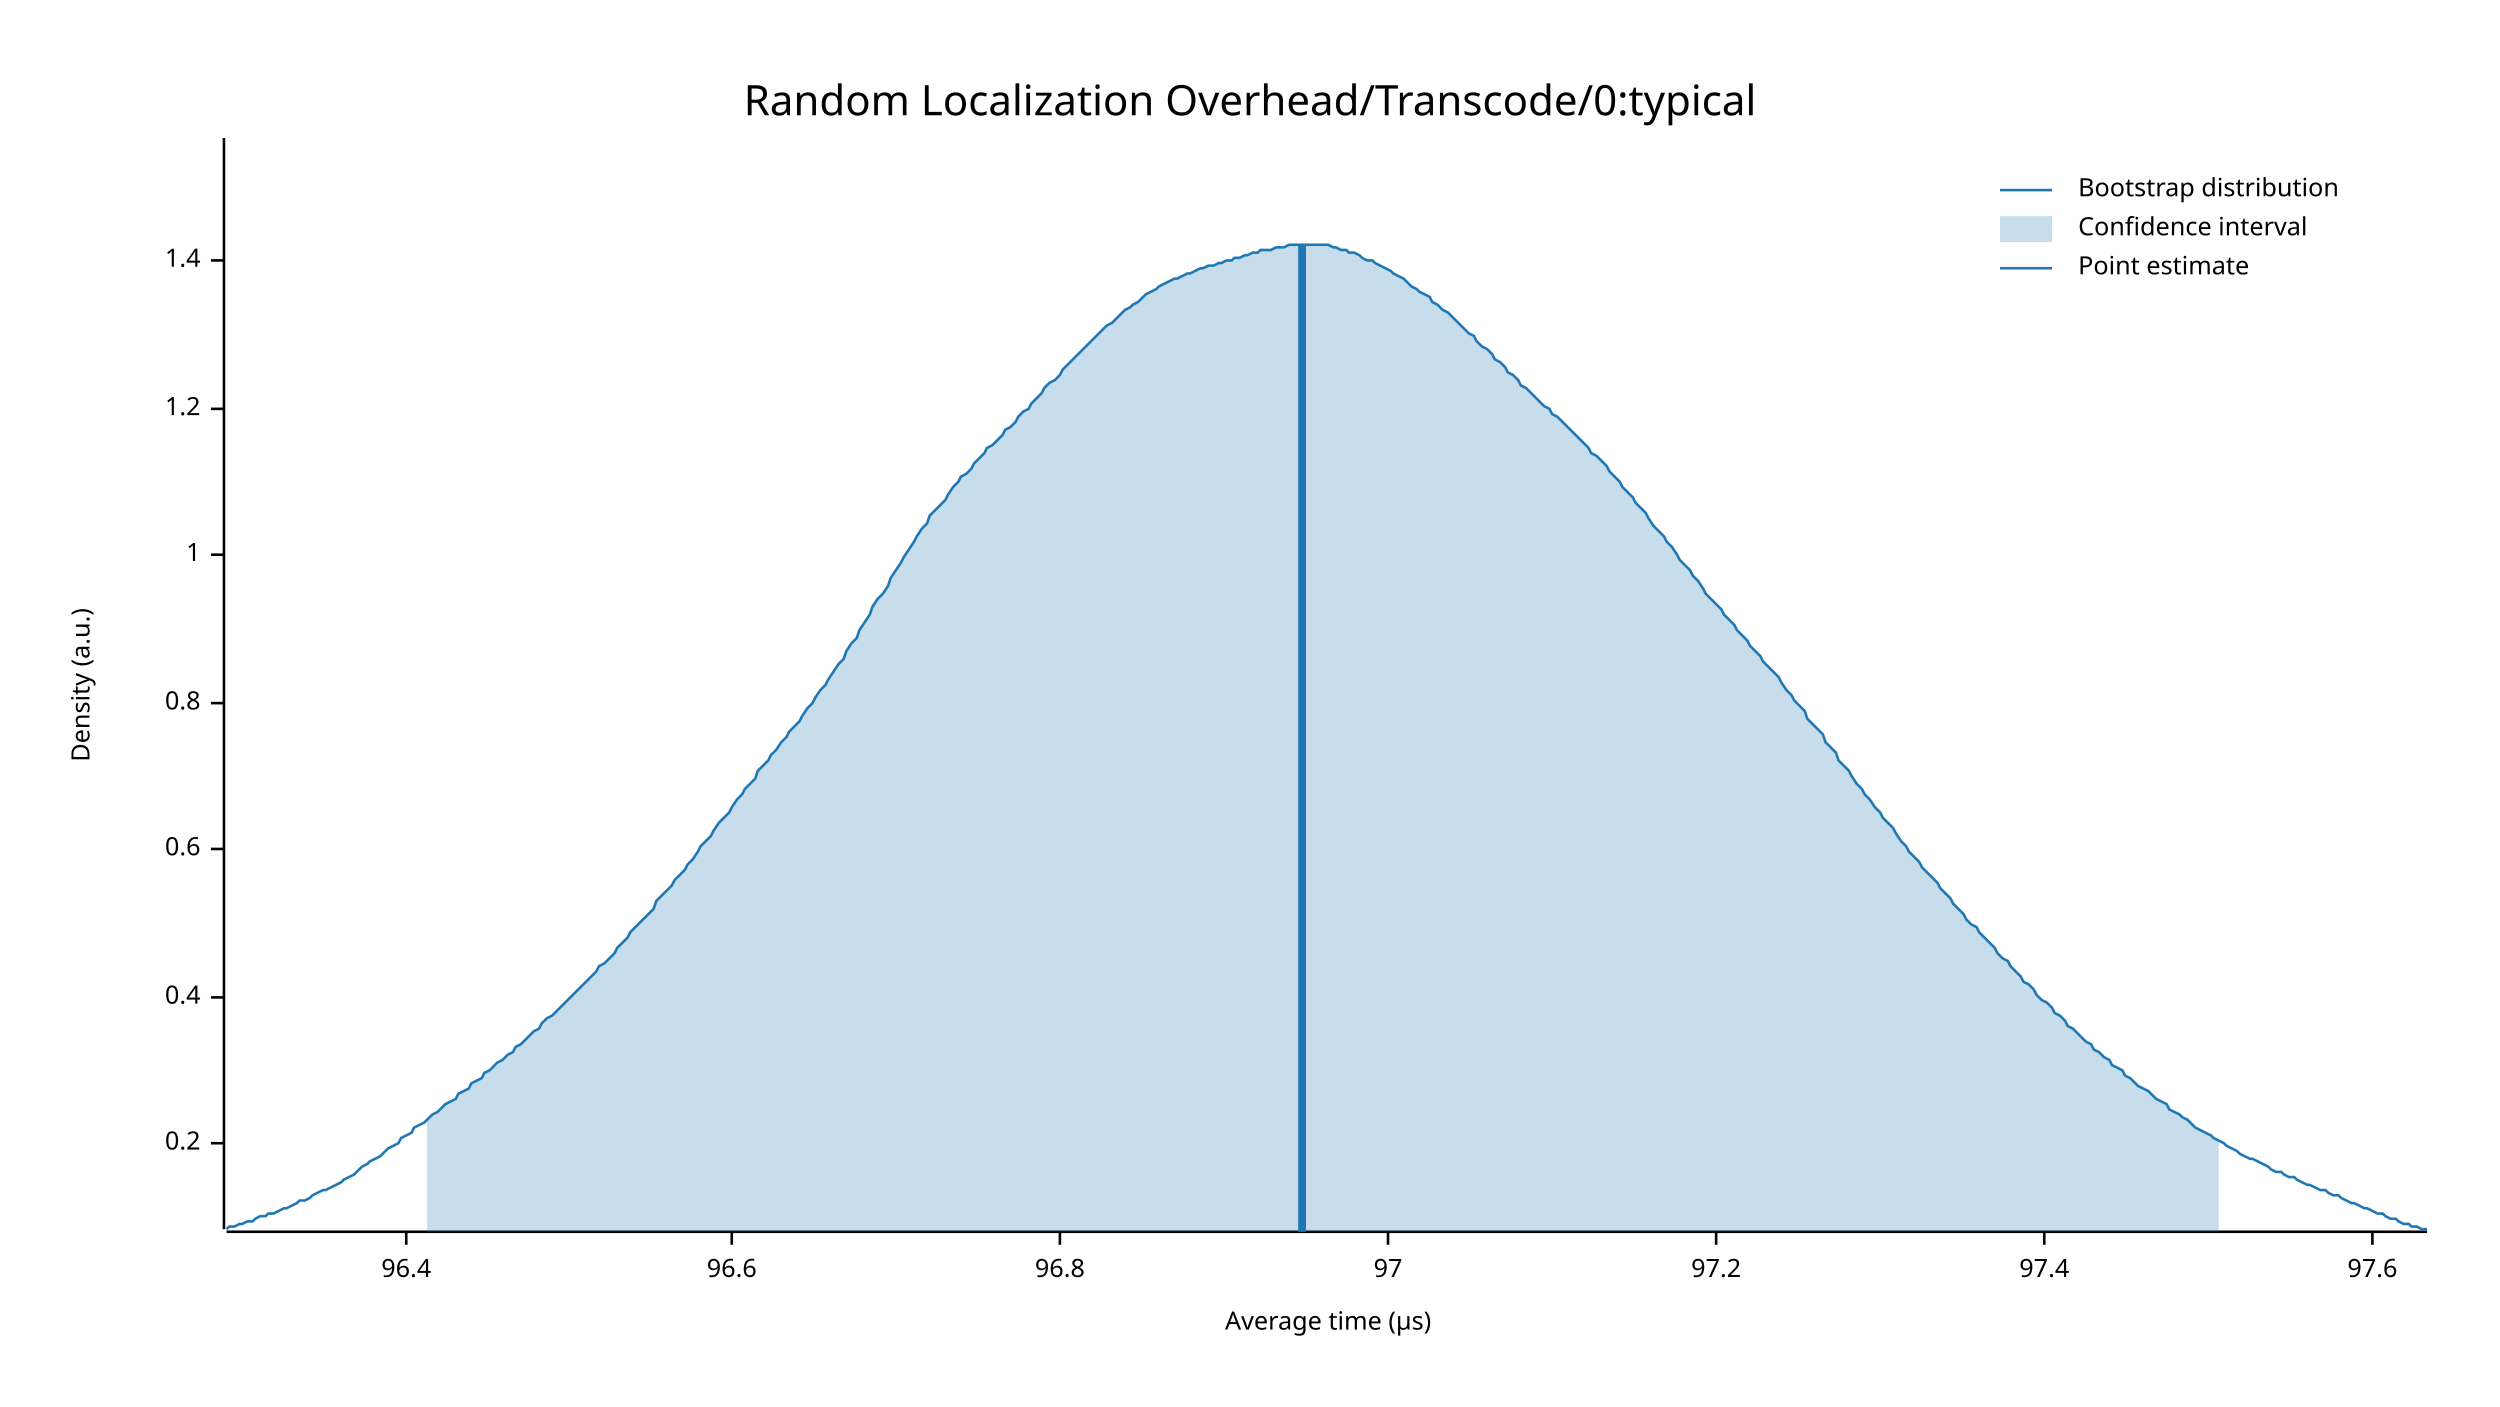
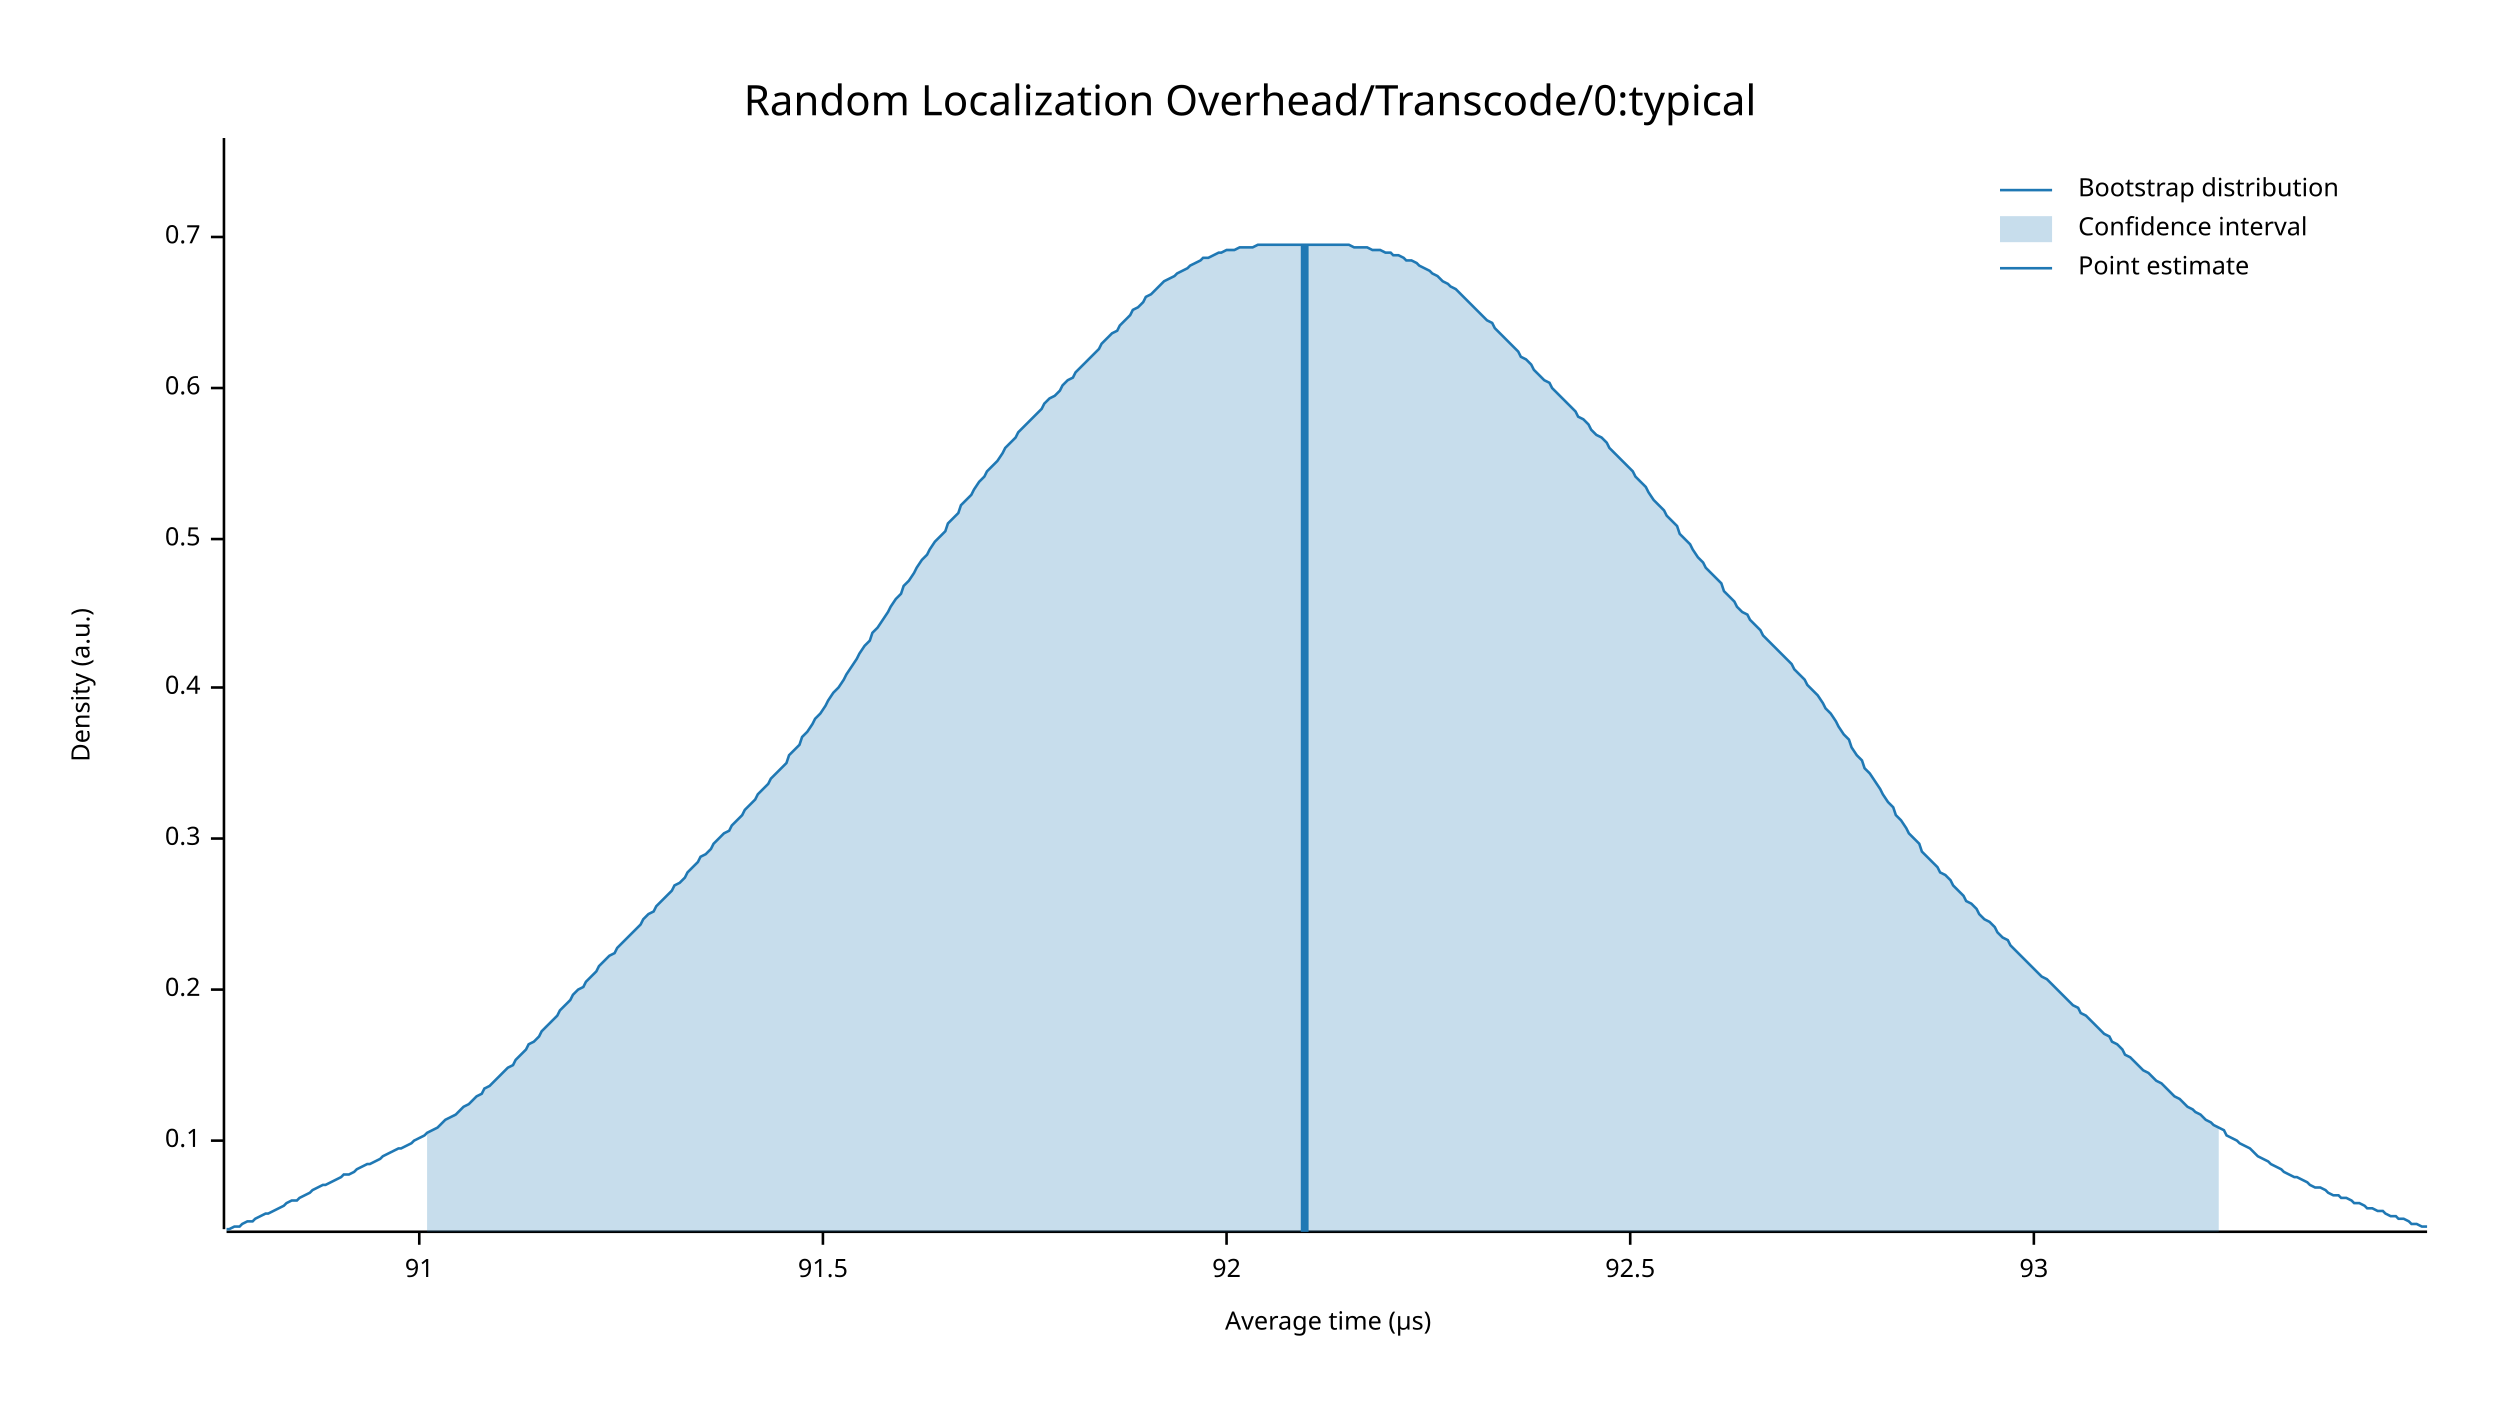
<svg xmlns="http://www.w3.org/2000/svg" width="960" height="540" viewBox="0 0 960 540">
  <text x="480" y="32" dy="0.76em" text-anchor="middle" font-family="sans-serif" font-size="16.129" opacity="1" fill="#000000">
Random Localization Overhead/Transcode/0:typical
</text>
  <text x="27" y="263" dy="0.76em" text-anchor="middle" font-family="sans-serif" font-size="9.677" opacity="1" fill="#000000" transform="rotate(270, 27, 263)">
Density (a.u.)
</text>
  <text x="510" y="513" dy="-0.5ex" text-anchor="middle" font-family="sans-serif" font-size="9.677" opacity="1" fill="#000000">
Average time (µs)
</text>
  <polyline fill="none" opacity="1" stroke="#000000" stroke-width="1" points="86,53 86,472 " />
-   <text x="77" y="439" dy="0.5ex" text-anchor="end" font-family="sans-serif" font-size="9.677" opacity="1" fill="#000000">
+   <text x="77" y="438" dy="0.5ex" text-anchor="end" font-family="sans-serif" font-size="9.677" opacity="1" fill="#000000">
+ 0.1
+ </text>
+   <polyline fill="none" opacity="1" stroke="#000000" stroke-width="1" points="81,438 86,438 " />
+   <text x="77" y="380" dy="0.5ex" text-anchor="end" font-family="sans-serif" font-size="9.677" opacity="1" fill="#000000">
0.2
</text>
-   <polyline fill="none" opacity="1" stroke="#000000" stroke-width="1" points="81,439 86,439 " />
-   <text x="77" y="383" dy="0.5ex" text-anchor="end" font-family="sans-serif" font-size="9.677" opacity="1" fill="#000000">
+   <polyline fill="none" opacity="1" stroke="#000000" stroke-width="1" points="81,380 86,380 " />
+   <text x="77" y="322" dy="0.5ex" text-anchor="end" font-family="sans-serif" font-size="9.677" opacity="1" fill="#000000">
+ 0.3
+ </text>
+   <polyline fill="none" opacity="1" stroke="#000000" stroke-width="1" points="81,322 86,322 " />
+   <text x="77" y="264" dy="0.5ex" text-anchor="end" font-family="sans-serif" font-size="9.677" opacity="1" fill="#000000">
0.4
</text>
-   <polyline fill="none" opacity="1" stroke="#000000" stroke-width="1" points="81,383 86,383 " />
-   <text x="77" y="326" dy="0.5ex" text-anchor="end" font-family="sans-serif" font-size="9.677" opacity="1" fill="#000000">
+   <polyline fill="none" opacity="1" stroke="#000000" stroke-width="1" points="81,264 86,264 " />
+   <text x="77" y="207" dy="0.5ex" text-anchor="end" font-family="sans-serif" font-size="9.677" opacity="1" fill="#000000">
+ 0.5
+ </text>
+   <polyline fill="none" opacity="1" stroke="#000000" stroke-width="1" points="81,207 86,207 " />
+   <text x="77" y="149" dy="0.5ex" text-anchor="end" font-family="sans-serif" font-size="9.677" opacity="1" fill="#000000">
0.6
</text>
-   <polyline fill="none" opacity="1" stroke="#000000" stroke-width="1" points="81,326 86,326 " />
-   <text x="77" y="270" dy="0.5ex" text-anchor="end" font-family="sans-serif" font-size="9.677" opacity="1" fill="#000000">
- 0.8
+   <polyline fill="none" opacity="1" stroke="#000000" stroke-width="1" points="81,149 86,149 " />
+   <text x="77" y="91" dy="0.5ex" text-anchor="end" font-family="sans-serif" font-size="9.677" opacity="1" fill="#000000">
+ 0.7
</text>
-   <polyline fill="none" opacity="1" stroke="#000000" stroke-width="1" points="81,270 86,270 " />
-   <text x="77" y="213" dy="0.5ex" text-anchor="end" font-family="sans-serif" font-size="9.677" opacity="1" fill="#000000">
- 1
+   <polyline fill="none" opacity="1" stroke="#000000" stroke-width="1" points="81,91 86,91 " />
+   <polyline fill="none" opacity="1" stroke="#000000" stroke-width="1" points="87,473 932,473 " />
+   <text x="161" y="483" dy="0.76em" text-anchor="middle" font-family="sans-serif" font-size="9.677" opacity="1" fill="#000000">
+ 91
</text>
-   <polyline fill="none" opacity="1" stroke="#000000" stroke-width="1" points="81,213 86,213 " />
-   <text x="77" y="157" dy="0.5ex" text-anchor="end" font-family="sans-serif" font-size="9.677" opacity="1" fill="#000000">
- 1.2
+   <polyline fill="none" opacity="1" stroke="#000000" stroke-width="1" points="161,473 161,478 " />
+   <text x="316" y="483" dy="0.76em" text-anchor="middle" font-family="sans-serif" font-size="9.677" opacity="1" fill="#000000">
+ 91.5
</text>
-   <polyline fill="none" opacity="1" stroke="#000000" stroke-width="1" points="81,157 86,157 " />
-   <text x="77" y="100" dy="0.5ex" text-anchor="end" font-family="sans-serif" font-size="9.677" opacity="1" fill="#000000">
- 1.4
+   <polyline fill="none" opacity="1" stroke="#000000" stroke-width="1" points="316,473 316,478 " />
+   <text x="471" y="483" dy="0.76em" text-anchor="middle" font-family="sans-serif" font-size="9.677" opacity="1" fill="#000000">
+ 92
</text>
-   <polyline fill="none" opacity="1" stroke="#000000" stroke-width="1" points="81,100 86,100 " />
-   <polyline fill="none" opacity="1" stroke="#000000" stroke-width="1" points="87,473 932,473 " />
-   <text x="156" y="483" dy="0.76em" text-anchor="middle" font-family="sans-serif" font-size="9.677" opacity="1" fill="#000000">
- 96.4
+   <polyline fill="none" opacity="1" stroke="#000000" stroke-width="1" points="471,473 471,478 " />
+   <text x="626" y="483" dy="0.76em" text-anchor="middle" font-family="sans-serif" font-size="9.677" opacity="1" fill="#000000">
+ 92.5
</text>
-   <polyline fill="none" opacity="1" stroke="#000000" stroke-width="1" points="156,473 156,478 " />
-   <text x="281" y="483" dy="0.76em" text-anchor="middle" font-family="sans-serif" font-size="9.677" opacity="1" fill="#000000">
- 96.6
+   <polyline fill="none" opacity="1" stroke="#000000" stroke-width="1" points="626,473 626,478 " />
+   <text x="781" y="483" dy="0.76em" text-anchor="middle" font-family="sans-serif" font-size="9.677" opacity="1" fill="#000000">
+ 93
</text>
-   <polyline fill="none" opacity="1" stroke="#000000" stroke-width="1" points="281,473 281,478 " />
-   <text x="407" y="483" dy="0.76em" text-anchor="middle" font-family="sans-serif" font-size="9.677" opacity="1" fill="#000000">
- 96.8
- </text>
-   <polyline fill="none" opacity="1" stroke="#000000" stroke-width="1" points="407,473 407,478 " />
-   <text x="533" y="483" dy="0.76em" text-anchor="middle" font-family="sans-serif" font-size="9.677" opacity="1" fill="#000000">
- 97
- </text>
-   <polyline fill="none" opacity="1" stroke="#000000" stroke-width="1" points="533,473 533,478 " />
-   <text x="659" y="483" dy="0.76em" text-anchor="middle" font-family="sans-serif" font-size="9.677" opacity="1" fill="#000000">
- 97.2
- </text>
-   <polyline fill="none" opacity="1" stroke="#000000" stroke-width="1" points="659,473 659,478 " />
-   <text x="785" y="483" dy="0.76em" text-anchor="middle" font-family="sans-serif" font-size="9.677" opacity="1" fill="#000000">
- 97.4
- </text>
-   <polyline fill="none" opacity="1" stroke="#000000" stroke-width="1" points="785,473 785,478 " />
-   <text x="911" y="483" dy="0.76em" text-anchor="middle" font-family="sans-serif" font-size="9.677" opacity="1" fill="#000000">
- 97.6
- </text>
-   <polyline fill="none" opacity="1" stroke="#000000" stroke-width="1" points="911,473 911,478 " />
-   <polyline fill="none" opacity="1" stroke="#1F78B4" stroke-width="1" points="87,472 88,471 90,471 92,470 93,470 95,469 97,469 98,468 100,467 102,467 103,466 105,466 107,465 109,464 110,464 112,463 114,462 115,461 117,461 119,460 120,459 122,458 124,457 125,457 127,456 129,455 131,454 132,453 134,452 136,451 137,450 139,448 141,447 142,446 144,445 146,444 147,443 149,441 151,440 153,439 154,437 156,436 158,435 159,433 161,432 163,431 164,430 166,428 168,427 169,426 171,424 173,423 175,422 176,420 178,419 180,418 181,416 183,415 185,414 186,412 188,411 190,409 191,408 193,407 195,405 197,404 198,402 200,401 202,399 203,398 205,396 207,395 208,393 210,391 212,390 214,388 215,387 217,385 219,383 220,382 222,380 224,378 225,377 227,375 229,373 230,371 232,370 234,368 236,366 237,364 239,362 241,360 242,358 244,356 246,354 247,353 249,351 251,349 252,346 254,344 256,342 258,340 259,338 261,336 263,334 264,332 266,330 268,327 269,325 271,323 273,321 274,319 276,316 278,314 280,312 281,310 283,307 285,305 286,303 288,301 290,299 291,296 293,294 295,292 296,290 298,288 300,285 302,283 303,281 305,279 307,277 308,275 310,272 312,270 313,268 315,265 317,263 318,261 320,258 322,255 324,253 325,250 327,247 329,245 330,242 332,239 334,236 335,233 337,230 339,228 341,225 342,222 344,219 346,216 347,214 349,211 351,208 352,206 354,203 356,201 357,198 359,196 361,194 363,192 364,190 366,187 368,185 369,183 371,182 373,180 374,178 376,176 378,174 379,172 381,171 383,169 385,167 386,165 388,164 390,162 391,160 393,158 395,157 396,155 398,153 400,151 401,149 403,147 405,146 407,144 408,142 410,140 412,138 413,137 415,135 417,133 418,132 420,130 422,128 423,127 425,125 427,124 429,122 430,121 432,119 434,118 435,117 437,116 439,114 440,113 442,112 444,111 445,110 447,109 449,108 451,107 452,107 454,106 456,105 457,105 459,104 461,103 462,103 464,102 466,102 468,101 469,101 471,100 473,100 474,99 476,99 478,98 479,98 481,97 483,97 484,96 486,96 488,96 490,95 491,95 493,95 495,94 496,94 498,94 500,94 501,94 503,94 505,94 506,94 508,94 510,94 512,95 513,95 515,96 517,96 518,97 520,97 522,98 523,99 525,100 527,100 528,101 530,102 532,103 534,104 535,105 537,106 539,107 540,108 542,110 544,111 545,112 547,113 549,114 550,116 552,117 554,119 556,120 557,121 559,123 561,125 562,126 564,128 566,129 567,131 569,133 571,134 573,136 574,138 576,139 578,141 579,143 581,144 583,146 584,148 586,149 588,151 589,152 591,154 593,156 595,157 596,159 598,160 600,162 601,163 603,165 605,167 606,168 608,170 610,172 611,174 613,175 615,177 617,179 618,181 620,183 622,185 623,187 625,189 627,191 628,193 630,195 632,197 633,199 635,202 637,204 639,206 640,208 642,210 644,213 645,215 647,217 649,219 650,221 652,223 654,226 655,228 657,230 659,232 661,234 662,236 664,238 666,240 667,242 669,244 671,246 672,248 674,250 676,252 677,254 679,256 681,258 683,260 684,262 686,265 688,267 689,269 691,271 693,273 694,276 696,278 698,280 700,282 701,285 703,287 705,289 706,292 708,294 710,296 711,298 713,301 715,303 716,305 718,307 720,310 722,312 723,314 725,316 727,318 728,320 730,323 732,325 733,327 735,329 737,331 738,333 740,335 742,337 744,339 745,341 747,343 749,345 750,347 752,349 754,351 755,353 757,355 759,356 760,358 762,360 764,362 766,364 767,366 769,368 771,369 772,371 774,373 776,375 777,377 779,378 781,380 782,382 784,384 786,385 788,387 789,389 791,390 793,392 794,394 796,395 798,397 799,398 801,400 803,401 804,403 806,404 808,406 810,407 811,409 813,410 815,411 816,413 818,414 820,416 821,417 823,418 825,419 827,421 828,422 830,423 832,424 833,426 835,427 837,428 838,429 840,430 842,432 843,433 845,434 847,435 849,436 850,437 852,438 854,439 855,440 857,441 859,442 860,443 862,444 864,445 865,445 867,446 869,447 871,448 872,449 874,450 876,450 877,451 879,452 881,452 882,453 884,454 886,455 887,455 889,456 891,457 893,457 894,458 896,459 898,459 899,460 901,461 903,462 904,462 906,463 908,464 909,464 911,465 913,466 915,466 916,467 918,468 920,468 921,469 923,470 925,470 926,471 928,471 930,472 932,472 " />
-   <polygon opacity="0.25" fill="#1F78B4" points="164,430 166,428 168,427 169,426 171,424 173,423 175,422 176,420 178,419 180,418 181,416 183,415 185,414 186,412 188,411 190,409 191,408 193,407 195,405 197,404 198,402 200,401 202,399 203,398 205,396 207,395 208,393 210,391 212,390 214,388 215,387 217,385 219,383 220,382 222,380 224,378 225,377 227,375 229,373 230,371 232,370 234,368 236,366 237,364 239,362 241,360 242,358 244,356 246,354 247,353 249,351 251,349 252,346 254,344 256,342 258,340 259,338 261,336 263,334 264,332 266,330 268,327 269,325 271,323 273,321 274,319 276,316 278,314 280,312 281,310 283,307 285,305 286,303 288,301 290,299 291,296 293,294 295,292 296,290 298,288 300,285 302,283 303,281 305,279 307,277 308,275 310,272 312,270 313,268 315,265 317,263 318,261 320,258 322,255 324,253 325,250 327,247 329,245 330,242 332,239 334,236 335,233 337,230 339,228 341,225 342,222 344,219 346,216 347,214 349,211 351,208 352,206 354,203 356,201 357,198 359,196 361,194 363,192 364,190 366,187 368,185 369,183 371,182 373,180 374,178 376,176 378,174 379,172 381,171 383,169 385,167 386,165 388,164 390,162 391,160 393,158 395,157 396,155 398,153 400,151 401,149 403,147 405,146 407,144 408,142 410,140 412,138 413,137 415,135 417,133 418,132 420,130 422,128 423,127 425,125 427,124 429,122 430,121 432,119 434,118 435,117 437,116 439,114 440,113 442,112 444,111 445,110 447,109 449,108 451,107 452,107 454,106 456,105 457,105 459,104 461,103 462,103 464,102 466,102 468,101 469,101 471,100 473,100 474,99 476,99 478,98 479,98 481,97 483,97 484,96 486,96 488,96 490,95 491,95 493,95 495,94 496,94 498,94 500,94 501,94 503,94 505,94 506,94 508,94 510,94 512,95 513,95 515,96 517,96 518,97 520,97 522,98 523,99 525,100 527,100 528,101 530,102 532,103 534,104 535,105 537,106 539,107 540,108 542,110 544,111 545,112 547,113 549,114 550,116 552,117 554,119 556,120 557,121 559,123 561,125 562,126 564,128 566,129 567,131 569,133 571,134 573,136 574,138 576,139 578,141 579,143 581,144 583,146 584,148 586,149 588,151 589,152 591,154 593,156 595,157 596,159 598,160 600,162 601,163 603,165 605,167 606,168 608,170 610,172 611,174 613,175 615,177 617,179 618,181 620,183 622,185 623,187 625,189 627,191 628,193 630,195 632,197 633,199 635,202 637,204 639,206 640,208 642,210 644,213 645,215 647,217 649,219 650,221 652,223 654,226 655,228 657,230 659,232 661,234 662,236 664,238 666,240 667,242 669,244 671,246 672,248 674,250 676,252 677,254 679,256 681,258 683,260 684,262 686,265 688,267 689,269 691,271 693,273 694,276 696,278 698,280 700,282 701,285 703,287 705,289 706,292 708,294 710,296 711,298 713,301 715,303 716,305 718,307 720,310 722,312 723,314 725,316 727,318 728,320 730,323 732,325 733,327 735,329 737,331 738,333 740,335 742,337 744,339 745,341 747,343 749,345 750,347 752,349 754,351 755,353 757,355 759,356 760,358 762,360 764,362 766,364 767,366 769,368 771,369 772,371 774,373 776,375 777,377 779,378 781,380 782,382 784,384 786,385 788,387 789,389 791,390 793,392 794,394 796,395 798,397 799,398 801,400 803,401 804,403 806,404 808,406 810,407 811,409 813,410 815,411 816,413 818,414 820,416 821,417 823,418 825,419 827,421 828,422 830,423 832,424 833,426 835,427 837,428 838,429 840,430 842,432 843,433 845,434 847,435 849,436 850,437 852,438 852,473 164,473 " />
-   <polyline fill="none" opacity="1" stroke="#1F78B4" stroke-width="3" points="500,473 500,94 " />
+   <polyline fill="none" opacity="1" stroke="#000000" stroke-width="1" points="781,473 781,478 " />
+   <polyline fill="none" opacity="1" stroke="#1F78B4" stroke-width="1" points="87,472 88,472 90,471 92,471 93,470 95,469 97,469 98,468 100,467 102,466 103,466 105,465 107,464 109,463 110,462 112,461 114,461 115,460 117,459 119,458 120,457 122,456 124,455 125,455 127,454 129,453 131,452 132,451 134,451 136,450 137,449 139,448 141,447 142,447 144,446 146,445 147,444 149,443 151,442 153,441 154,441 156,440 158,439 159,438 161,437 163,436 164,435 166,434 168,433 169,432 171,430 173,429 175,428 176,427 178,425 180,424 181,423 183,421 185,420 186,418 188,417 190,415 191,414 193,412 195,410 197,409 198,407 200,405 202,403 203,401 205,400 207,398 208,396 210,394 212,392 214,390 215,388 217,386 219,384 220,382 222,380 224,379 225,377 227,375 229,373 230,371 232,369 234,367 236,366 237,364 239,362 241,360 242,359 244,357 246,355 247,353 249,351 251,350 252,348 254,346 256,344 258,342 259,340 261,339 263,337 264,335 266,333 268,331 269,329 271,328 273,326 274,324 276,322 278,320 280,319 281,317 283,315 285,313 286,311 288,309 290,307 291,305 293,303 295,301 296,299 298,297 300,295 302,293 303,290 305,288 307,286 308,283 310,281 312,278 313,276 315,274 317,271 318,269 320,266 322,264 324,261 325,259 327,256 329,253 330,251 332,248 334,246 335,243 337,241 339,238 341,235 342,233 344,230 346,228 347,225 349,223 351,220 352,218 354,215 356,213 357,211 359,208 361,206 363,204 364,201 366,199 368,197 369,194 371,192 373,190 374,188 376,185 378,183 379,181 381,179 383,177 385,174 386,172 388,170 390,168 391,166 393,164 395,162 396,161 398,159 400,157 401,155 403,153 405,152 407,150 408,148 410,146 412,145 413,143 415,141 417,139 418,138 420,136 422,134 423,132 425,130 427,128 429,127 430,125 432,123 434,121 435,119 437,118 439,116 440,114 442,113 444,111 445,110 447,108 449,107 451,106 452,105 454,104 456,103 457,102 459,101 461,100 462,99 464,99 466,98 468,97 469,97 471,96 473,96 474,96 476,95 478,95 479,95 481,95 483,94 484,94 486,94 488,94 490,94 491,94 493,94 495,94 496,94 498,94 500,94 501,94 503,94 505,94 506,94 508,94 510,94 512,94 513,94 515,94 517,94 518,94 520,95 522,95 523,95 525,95 527,96 528,96 530,96 532,97 534,97 535,98 537,98 539,99 540,100 542,100 544,101 545,102 547,103 549,104 550,105 552,106 554,108 556,109 557,110 559,111 561,113 562,114 564,116 566,118 567,119 569,121 571,123 573,124 574,126 576,128 578,130 579,131 581,133 583,135 584,137 586,138 588,140 589,142 591,144 593,146 595,147 596,149 598,151 600,153 601,154 603,156 605,158 606,160 608,161 610,163 611,165 613,167 615,168 617,170 618,172 620,174 622,176 623,177 625,179 627,181 628,183 630,185 632,187 633,189 635,192 637,194 639,196 640,198 642,200 644,202 645,205 647,207 649,209 650,211 652,214 654,216 655,218 657,220 659,222 661,224 662,227 664,229 666,231 667,233 669,235 671,236 672,238 674,240 676,242 677,244 679,246 681,248 683,250 684,251 686,253 688,255 689,257 691,259 693,261 694,263 696,265 698,267 700,270 701,272 703,274 705,277 706,279 708,282 710,284 711,287 713,290 715,292 716,295 718,297 720,300 722,303 723,305 725,308 727,310 728,313 730,315 732,318 733,320 735,322 737,324 738,327 740,329 742,331 744,333 745,335 747,336 749,338 750,340 752,342 754,344 755,346 757,347 759,349 760,351 762,353 764,354 766,356 767,358 769,360 771,361 772,363 774,365 776,367 777,368 779,370 781,372 782,373 784,375 786,376 788,378 789,379 791,381 793,383 794,384 796,386 798,387 799,389 801,390 803,392 804,393 806,395 808,397 810,398 811,400 813,401 815,403 816,405 818,406 820,408 821,409 823,411 825,412 827,414 828,415 830,416 832,418 833,419 835,421 837,422 838,423 840,425 842,426 843,427 845,428 847,430 849,431 850,432 852,433 854,434 855,436 857,437 859,438 860,439 862,440 864,441 865,442 867,444 869,445 871,446 872,447 874,448 876,449 877,450 879,451 881,452 882,452 884,453 886,454 887,455 889,456 891,456 893,457 894,458 896,459 898,459 899,460 901,460 903,461 904,462 906,462 908,463 909,464 911,464 913,465 915,465 916,466 918,467 920,467 921,468 923,468 925,469 926,470 928,470 930,471 932,471 " />
+   <polygon opacity="0.25" fill="#1F78B4" points="164,435 166,434 168,433 169,432 171,430 173,429 175,428 176,427 178,425 180,424 181,423 183,421 185,420 186,418 188,417 190,415 191,414 193,412 195,410 197,409 198,407 200,405 202,403 203,401 205,400 207,398 208,396 210,394 212,392 214,390 215,388 217,386 219,384 220,382 222,380 224,379 225,377 227,375 229,373 230,371 232,369 234,367 236,366 237,364 239,362 241,360 242,359 244,357 246,355 247,353 249,351 251,350 252,348 254,346 256,344 258,342 259,340 261,339 263,337 264,335 266,333 268,331 269,329 271,328 273,326 274,324 276,322 278,320 280,319 281,317 283,315 285,313 286,311 288,309 290,307 291,305 293,303 295,301 296,299 298,297 300,295 302,293 303,290 305,288 307,286 308,283 310,281 312,278 313,276 315,274 317,271 318,269 320,266 322,264 324,261 325,259 327,256 329,253 330,251 332,248 334,246 335,243 337,241 339,238 341,235 342,233 344,230 346,228 347,225 349,223 351,220 352,218 354,215 356,213 357,211 359,208 361,206 363,204 364,201 366,199 368,197 369,194 371,192 373,190 374,188 376,185 378,183 379,181 381,179 383,177 385,174 386,172 388,170 390,168 391,166 393,164 395,162 396,161 398,159 400,157 401,155 403,153 405,152 407,150 408,148 410,146 412,145 413,143 415,141 417,139 418,138 420,136 422,134 423,132 425,130 427,128 429,127 430,125 432,123 434,121 435,119 437,118 439,116 440,114 442,113 444,111 445,110 447,108 449,107 451,106 452,105 454,104 456,103 457,102 459,101 461,100 462,99 464,99 466,98 468,97 469,97 471,96 473,96 474,96 476,95 478,95 479,95 481,95 483,94 484,94 486,94 488,94 490,94 491,94 493,94 495,94 496,94 498,94 500,94 501,94 503,94 505,94 506,94 508,94 510,94 512,94 513,94 515,94 517,94 518,94 520,95 522,95 523,95 525,95 527,96 528,96 530,96 532,97 534,97 535,98 537,98 539,99 540,100 542,100 544,101 545,102 547,103 549,104 550,105 552,106 554,108 556,109 557,110 559,111 561,113 562,114 564,116 566,118 567,119 569,121 571,123 573,124 574,126 576,128 578,130 579,131 581,133 583,135 584,137 586,138 588,140 589,142 591,144 593,146 595,147 596,149 598,151 600,153 601,154 603,156 605,158 606,160 608,161 610,163 611,165 613,167 615,168 617,170 618,172 620,174 622,176 623,177 625,179 627,181 628,183 630,185 632,187 633,189 635,192 637,194 639,196 640,198 642,200 644,202 645,205 647,207 649,209 650,211 652,214 654,216 655,218 657,220 659,222 661,224 662,227 664,229 666,231 667,233 669,235 671,236 672,238 674,240 676,242 677,244 679,246 681,248 683,250 684,251 686,253 688,255 689,257 691,259 693,261 694,263 696,265 698,267 700,270 701,272 703,274 705,277 706,279 708,282 710,284 711,287 713,290 715,292 716,295 718,297 720,300 722,303 723,305 725,308 727,310 728,313 730,315 732,318 733,320 735,322 737,324 738,327 740,329 742,331 744,333 745,335 747,336 749,338 750,340 752,342 754,344 755,346 757,347 759,349 760,351 762,353 764,354 766,356 767,358 769,360 771,361 772,363 774,365 776,367 777,368 779,370 781,372 782,373 784,375 786,376 788,378 789,379 791,381 793,383 794,384 796,386 798,387 799,389 801,390 803,392 804,393 806,395 808,397 810,398 811,400 813,401 815,403 816,405 818,406 820,408 821,409 823,411 825,412 827,414 828,415 830,416 832,418 833,419 835,421 837,422 838,423 840,425 842,426 843,427 845,428 847,430 849,431 850,432 852,433 852,473 164,473 " />
+   <polyline fill="none" opacity="1" stroke="#1F78B4" stroke-width="3" points="501,473 501,94 " />
  <text x="798" y="68" dy="0.76em" text-anchor="start" font-family="sans-serif" font-size="9.677" opacity="1" fill="#000000">
Bootstrap distribution
</text>
  <text x="798" y="83" dy="0.76em" text-anchor="start" font-family="sans-serif" font-size="9.677" opacity="1" fill="#000000">
Confidence interval
</text>
  <text x="798" y="98" dy="0.76em" text-anchor="start" font-family="sans-serif" font-size="9.677" opacity="1" fill="#000000">
Point estimate
</text>
  <polyline fill="none" opacity="1" stroke="#1F78B4" stroke-width="1" points="768,73 788,73 " />
  <rect x="768" y="83" width="20" height="10" opacity="0.25" fill="#1F78B4" stroke="none" />
  <polyline fill="none" opacity="1" stroke="#1F78B4" stroke-width="1" points="768,103 788,103 " />
</svg>
